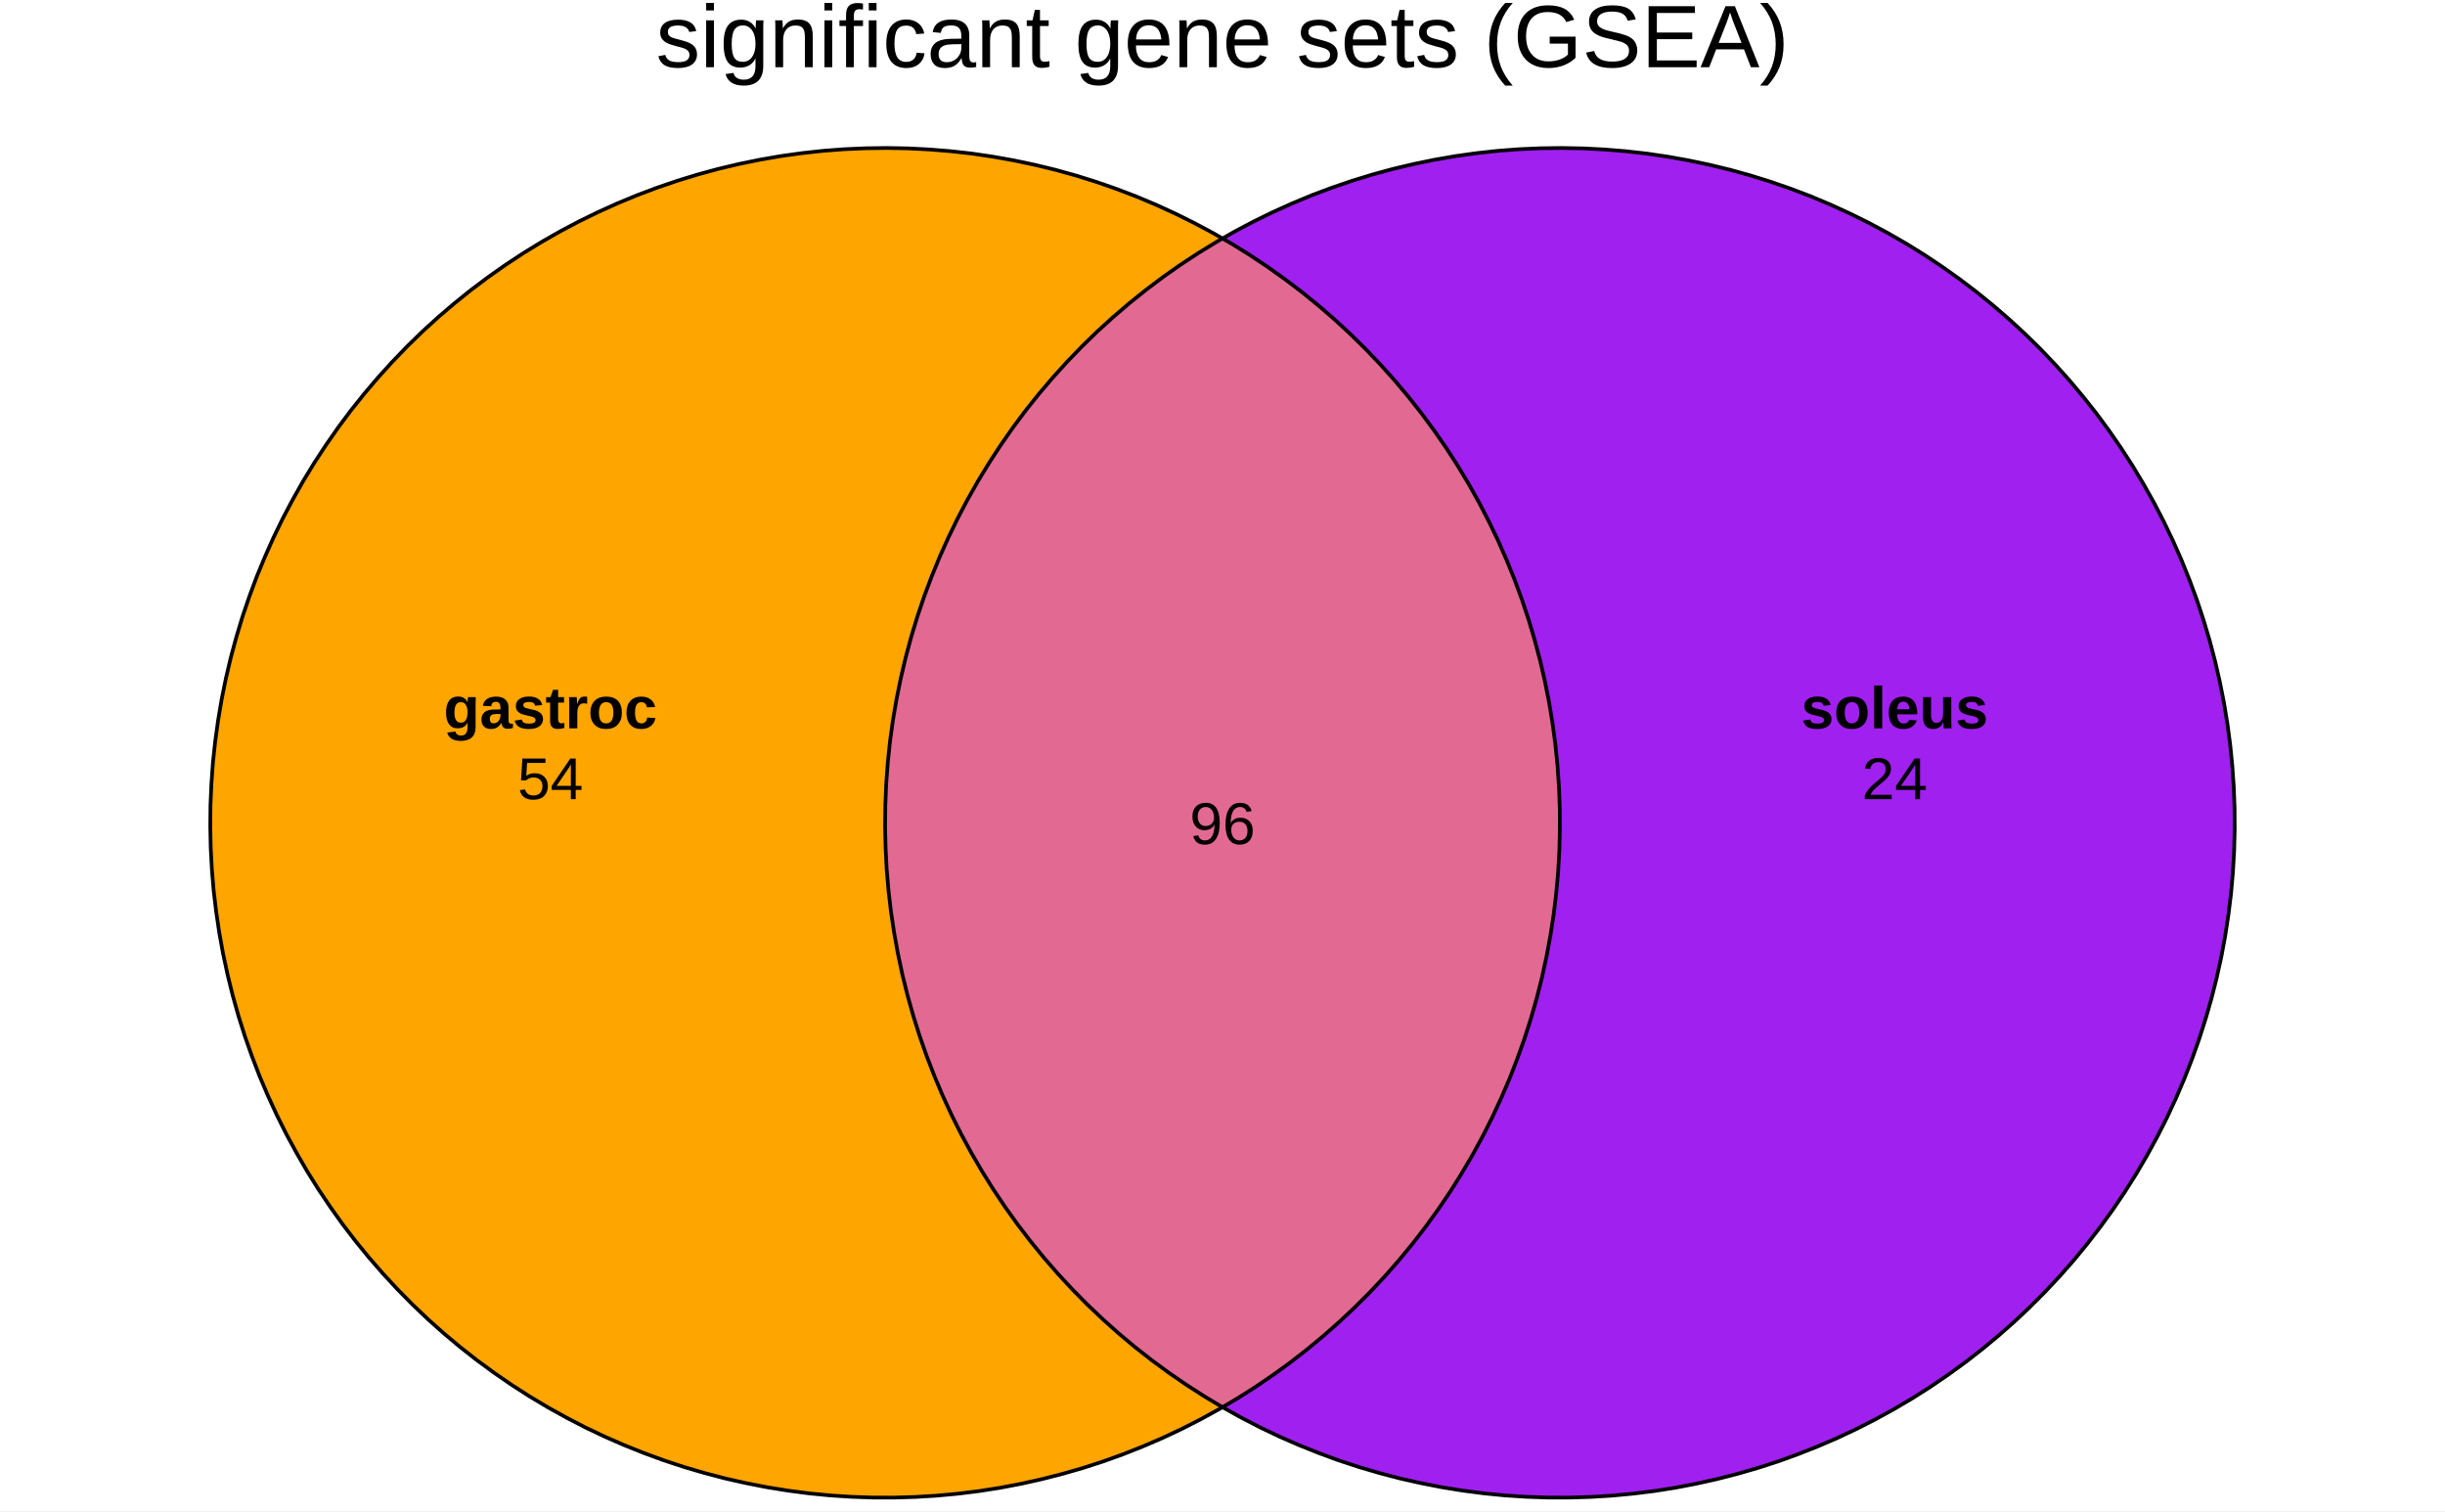
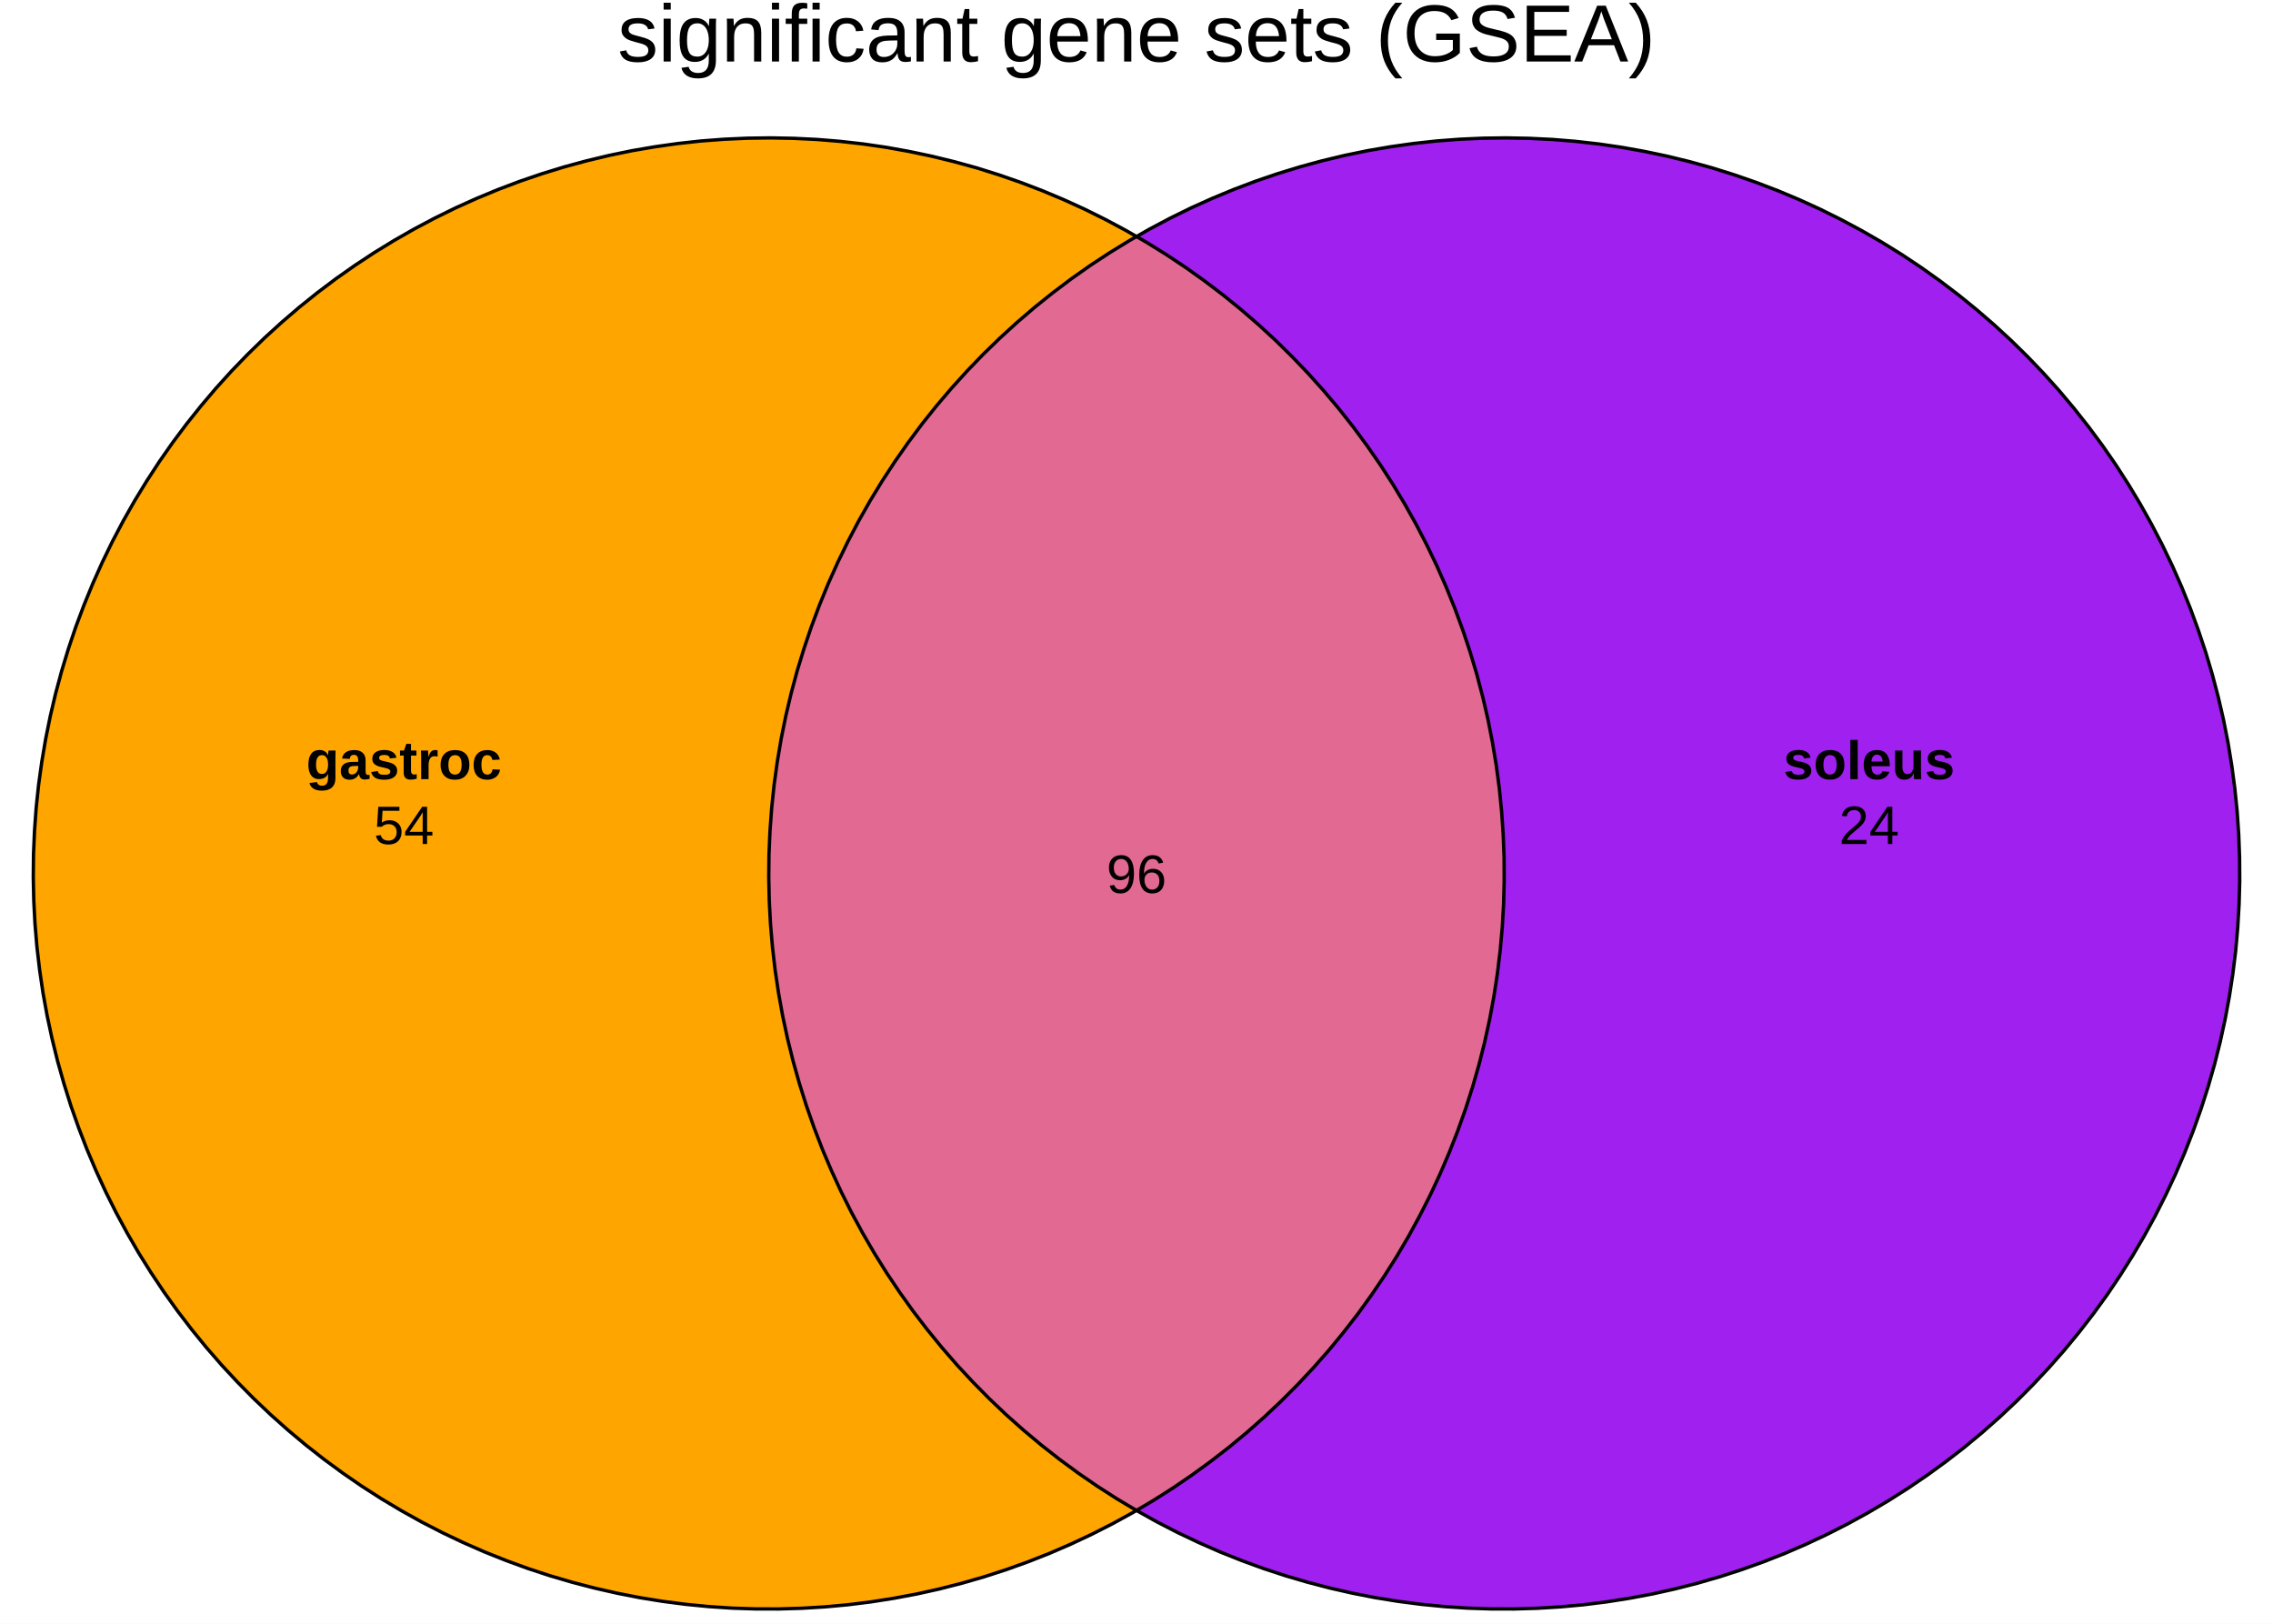
- <svg xmlns="http://www.w3.org/2000/svg" class="svglite" width="496.50pt" height="306.86pt" viewBox="0 0 496.50 306.86">
+ <svg xmlns="http://www.w3.org/2000/svg" class="svglite" width="504.00pt" height="360.00pt" viewBox="0 0 504.00 360.00">
  <defs>
    <style type="text/css">
    .svglite line, .svglite polyline, .svglite polygon, .svglite path, .svglite rect, .svglite circle {
      fill: none;
      stroke: #000000;
      stroke-linecap: round;
      stroke-linejoin: round;
      stroke-miterlimit: 10.00;
    }
    .svglite text {
      white-space: pre;
    }
  </style>
  </defs>
  <rect width="100%" height="100%" style="stroke: none; fill: #FFFFFF;" />
  <defs>
-     <clipPath id="cpMC4wMHw0OTYuNTB8MC4wMHwzMDYuODY=">
-       <rect x="0.00" y="0.00" width="496.50" height="306.86" />
+     <clipPath id="cpMC4wMHw1MDQuMDB8MC4wMHwzNjAuMDA=">
+       <rect x="0.00" y="0.00" width="504.00" height="360.00" />
    </clipPath>
  </defs>
-   <g clip-path="url(#cpMC4wMHw0OTYuNTB8MC4wMHwzMDYuODY=)">
-     <text x="248.25" y="13.65" text-anchor="middle" style="font-size: 18.00px; font-family: &quot;Arial&quot;;" textLength="230.09px" lengthAdjust="spacingAndGlyphs">significant gene sets (GSEA)</text>
-     <path d="M 185.88 303.98 L 190.20 303.72 L 194.51 303.32 L 198.80 302.79 L 203.08 302.12 L 207.33 301.31 L 211.55 300.37 L 215.74 299.30 L 219.90 298.10 L 224.02 296.77 L 228.09 295.30 L 232.11 293.71 L 236.08 292.00 L 240.00 290.16 L 243.85 288.19 L 247.64 286.11 L 248.24 285.75 L 244.56 283.55 L 240.92 281.21 L 237.35 278.76 L 233.87 276.20 L 230.46 273.53 L 227.14 270.75 L 223.92 267.87 L 220.78 264.89 L 217.74 261.81 L 214.80 258.63 L 211.96 255.37 L 209.23 252.02 L 206.60 248.58 L 204.08 245.06 L 201.68 241.47 L 199.39 237.80 L 197.21 234.05 L 195.16 230.25 L 193.22 226.38 L 191.41 222.45 L 189.73 218.46 L 188.17 214.43 L 186.74 210.34 L 185.44 206.22 L 184.27 202.05 L 183.23 197.85 L 182.33 193.62 L 181.56 189.36 L 180.92 185.08 L 180.42 180.79 L 180.05 176.47 L 179.83 172.15 L 179.73 167.83 L 179.78 163.50 L 179.96 159.18 L 180.28 154.86 L 180.73 150.56 L 181.32 146.28 L 182.05 142.01 L 182.91 137.77 L 183.90 133.56 L 185.02 129.38 L 186.28 125.24 L 187.66 121.14 L 189.18 117.09 L 190.82 113.09 L 192.59 109.14 L 194.48 105.25 L 196.49 101.42 L 198.63 97.65 L 200.88 93.96 L 203.24 90.34 L 205.72 86.79 L 208.31 83.32 L 211.01 79.94 L 213.81 76.65 L 216.72 73.44 L 219.73 70.33 L 222.83 67.31 L 226.03 64.40 L 229.31 61.59 L 232.69 58.88 L 236.14 56.28 L 239.68 53.79 L 243.30 51.41 L 246.99 49.15 L 248.25 48.43 L 246.35 47.33 L 242.53 45.29 L 238.66 43.37 L 234.72 41.57 L 230.73 39.89 L 226.69 38.35 L 222.61 36.93 L 218.48 35.64 L 214.31 34.48 L 210.10 33.46 L 205.87 32.57 L 201.61 31.81 L 197.33 31.18 L 193.03 30.70 L 188.72 30.35 L 184.40 30.13 L 180.07 30.05 L 175.74 30.11 L 171.42 30.30 L 167.11 30.63 L 162.81 31.10 L 158.52 31.70 L 154.26 32.44 L 150.02 33.31 L 145.81 34.31 L 141.64 35.45 L 137.50 36.72 L 133.41 38.12 L 129.36 39.64 L 125.36 41.30 L 121.42 43.08 L 117.53 44.98 L 113.71 47.00 L 109.95 49.15 L 106.26 51.41 L 102.65 53.79 L 99.11 56.28 L 95.65 58.88 L 92.28 61.59 L 88.99 64.40 L 85.79 67.31 L 82.69 70.33 L 79.69 73.44 L 76.78 76.65 L 73.98 79.94 L 71.28 83.32 L 68.69 86.79 L 66.21 90.34 L 63.84 93.96 L 61.59 97.65 L 59.46 101.42 L 57.44 105.25 L 55.55 109.14 L 53.79 113.09 L 52.14 117.09 L 50.63 121.14 L 49.24 125.24 L 47.99 129.38 L 46.86 133.56 L 45.87 137.77 L 45.01 142.01 L 44.29 146.28 L 43.70 150.56 L 43.24 154.86 L 42.93 159.18 L 42.74 163.50 L 42.70 167.83 L 42.79 172.15 L 43.02 176.47 L 43.38 180.79 L 43.89 185.08 L 44.52 189.36 L 45.29 193.62 L 46.20 197.85 L 47.23 202.05 L 48.40 206.22 L 49.70 210.34 L 51.14 214.43 L 52.69 218.46 L 54.38 222.45 L 56.19 226.38 L 58.12 230.25 L 60.18 234.05 L 62.35 237.80 L 64.64 241.47 L 67.05 245.06 L 69.56 248.58 L 72.19 252.02 L 74.93 255.37 L 77.77 258.63 L 80.71 261.81 L 83.75 264.89 L 86.88 267.87 L 90.11 270.75 L 93.43 273.53 L 96.83 276.20 L 100.32 278.76 L 103.88 281.21 L 107.52 283.55 L 111.23 285.77 L 115.02 287.87 L 118.86 289.86 L 122.77 291.72 L 126.73 293.45 L 130.75 295.06 L 134.81 296.55 L 138.92 297.90 L 143.07 299.12 L 147.26 300.22 L 151.48 301.17 L 155.72 302.00 L 159.99 302.69 L 164.28 303.25 L 168.59 303.67 L 172.91 303.95 L 177.23 304.10 L 181.56 304.11 Z" style="fill-rule: nonzero; fill: #FFA500; stroke-width: 0.75; stroke: none;" />
-     <path d="M 322.92 303.98 L 327.24 303.72 L 331.54 303.32 L 335.84 302.79 L 340.11 302.12 L 344.36 301.31 L 348.59 300.37 L 352.78 299.30 L 356.93 298.10 L 361.05 296.77 L 365.12 295.30 L 369.15 293.71 L 373.12 292.00 L 377.03 290.16 L 380.89 288.19 L 384.68 286.11 L 388.40 283.91 L 392.05 281.59 L 395.63 279.15 L 399.13 276.61 L 402.55 273.95 L 405.88 271.19 L 409.12 268.33 L 412.27 265.36 L 415.32 262.30 L 418.28 259.14 L 421.14 255.89 L 423.89 252.55 L 426.53 249.12 L 429.07 245.62 L 431.49 242.03 L 433.80 238.37 L 435.99 234.64 L 438.06 230.85 L 440.02 226.99 L 441.85 223.06 L 443.55 219.09 L 445.13 215.06 L 446.58 210.98 L 447.90 206.86 L 449.09 202.70 L 450.15 198.51 L 451.08 194.28 L 451.87 190.03 L 452.52 185.75 L 453.05 181.46 L 453.43 177.15 L 453.68 172.83 L 453.79 168.50 L 453.77 164.18 L 453.61 159.85 L 453.31 155.54 L 452.88 151.23 L 452.31 146.94 L 451.61 142.68 L 450.77 138.43 L 449.80 134.21 L 448.70 130.03 L 447.46 125.89 L 446.10 121.78 L 444.60 117.72 L 442.98 113.71 L 441.23 109.75 L 439.36 105.85 L 437.37 102.01 L 435.25 98.24 L 433.02 94.53 L 430.67 90.90 L 428.21 87.34 L 425.64 83.86 L 422.95 80.47 L 420.17 77.16 L 417.28 73.94 L 414.29 70.81 L 411.20 67.78 L 408.02 64.85 L 404.74 62.02 L 401.38 59.29 L 397.94 56.68 L 394.41 54.17 L 390.81 51.77 L 387.13 49.49 L 383.38 47.33 L 379.57 45.29 L 375.69 43.37 L 371.76 41.57 L 367.77 39.89 L 363.73 38.35 L 359.64 36.93 L 355.51 35.64 L 351.34 34.48 L 347.14 33.46 L 342.90 32.57 L 338.65 31.81 L 334.36 31.18 L 330.06 30.70 L 325.75 30.35 L 321.43 30.13 L 317.11 30.05 L 312.78 30.11 L 308.46 30.30 L 304.14 30.63 L 299.84 31.10 L 295.56 31.70 L 291.29 32.44 L 287.06 33.31 L 282.85 34.31 L 278.67 35.45 L 274.54 36.72 L 270.44 38.12 L 266.39 39.64 L 262.40 41.30 L 258.45 43.08 L 254.57 44.98 L 250.74 47.00 L 248.25 48.43 L 250.10 49.49 L 253.77 51.77 L 257.38 54.17 L 260.90 56.68 L 264.35 59.29 L 267.71 62.02 L 270.98 64.85 L 274.16 67.78 L 277.25 70.81 L 280.24 73.94 L 283.13 77.16 L 285.92 80.47 L 288.60 83.86 L 291.17 87.34 L 293.64 90.90 L 295.98 94.53 L 298.22 98.24 L 300.33 102.01 L 302.32 105.85 L 304.20 109.75 L 305.94 113.71 L 307.57 117.72 L 309.06 121.78 L 310.43 125.89 L 311.66 130.03 L 312.77 134.21 L 313.74 138.43 L 314.58 142.68 L 315.28 146.94 L 315.85 151.23 L 316.28 155.54 L 316.58 159.85 L 316.74 164.18 L 316.76 168.50 L 316.65 172.83 L 316.40 177.15 L 316.01 181.46 L 315.49 185.75 L 314.83 190.03 L 314.04 194.28 L 313.12 198.51 L 312.06 202.70 L 310.87 206.86 L 309.55 210.98 L 308.09 215.06 L 306.52 219.09 L 304.81 223.06 L 302.98 226.99 L 301.03 230.85 L 298.96 234.64 L 296.76 238.37 L 294.46 242.03 L 292.03 245.62 L 289.50 249.12 L 286.85 252.55 L 284.10 255.89 L 281.25 259.14 L 278.29 262.30 L 275.23 265.36 L 272.08 268.33 L 268.84 271.19 L 265.51 273.95 L 262.10 276.61 L 258.60 279.15 L 255.02 281.59 L 251.37 283.91 L 248.24 285.75 L 248.27 285.77 L 252.05 287.87 L 255.90 289.86 L 259.80 291.72 L 263.76 293.45 L 267.78 295.06 L 271.84 296.55 L 275.95 297.90 L 280.10 299.12 L 284.29 300.22 L 288.51 301.17 L 292.76 302.00 L 297.03 302.69 L 301.32 303.25 L 305.62 303.67 L 309.94 303.95 L 314.27 304.10 L 318.59 304.11 Z" style="fill-rule: nonzero; fill: #A020F0; stroke-width: 0.75; stroke: none;" />
-     <path d="M 251.37 283.91 L 255.02 281.59 L 258.60 279.15 L 262.10 276.61 L 265.51 273.95 L 268.84 271.19 L 272.08 268.33 L 275.23 265.36 L 278.29 262.30 L 281.25 259.14 L 284.10 255.89 L 286.85 252.55 L 289.50 249.12 L 292.03 245.62 L 294.46 242.03 L 296.76 238.37 L 298.96 234.64 L 301.03 230.85 L 302.98 226.99 L 304.81 223.06 L 306.52 219.09 L 308.09 215.06 L 309.55 210.98 L 310.87 206.86 L 312.06 202.70 L 313.12 198.51 L 314.04 194.28 L 314.83 190.03 L 315.49 185.75 L 316.01 181.46 L 316.40 177.15 L 316.65 172.83 L 316.76 168.50 L 316.74 164.18 L 316.58 159.85 L 316.28 155.54 L 315.85 151.23 L 315.28 146.94 L 314.58 142.68 L 313.74 138.43 L 312.77 134.21 L 311.66 130.03 L 310.43 125.89 L 309.06 121.78 L 307.57 117.72 L 305.94 113.71 L 304.20 109.75 L 302.32 105.85 L 300.33 102.01 L 298.22 98.24 L 295.98 94.53 L 293.64 90.90 L 291.17 87.34 L 288.60 83.86 L 285.92 80.47 L 283.13 77.16 L 280.24 73.94 L 277.25 70.81 L 274.16 67.78 L 270.98 64.85 L 267.71 62.02 L 264.35 59.29 L 260.90 56.68 L 257.38 54.17 L 253.77 51.77 L 250.10 49.49 L 248.25 48.43 L 246.99 49.15 L 243.30 51.41 L 239.68 53.79 L 236.14 56.28 L 232.69 58.88 L 229.31 61.59 L 226.03 64.40 L 222.83 67.31 L 219.73 70.33 L 216.72 73.44 L 213.81 76.65 L 211.01 79.94 L 208.31 83.32 L 205.72 86.79 L 203.24 90.34 L 200.88 93.96 L 198.63 97.65 L 196.49 101.42 L 194.48 105.25 L 192.59 109.14 L 190.82 113.09 L 189.18 117.09 L 187.66 121.14 L 186.28 125.24 L 185.02 129.38 L 183.90 133.56 L 182.91 137.77 L 182.05 142.01 L 181.32 146.28 L 180.73 150.56 L 180.28 154.86 L 179.96 159.18 L 179.78 163.50 L 179.73 167.83 L 179.83 172.15 L 180.05 176.47 L 180.42 180.79 L 180.92 185.08 L 181.56 189.36 L 182.33 193.62 L 183.23 197.85 L 184.27 202.05 L 185.44 206.22 L 186.74 210.34 L 188.17 214.43 L 189.73 218.46 L 191.41 222.45 L 193.22 226.38 L 195.16 230.25 L 197.21 234.05 L 199.39 237.80 L 201.68 241.47 L 204.08 245.06 L 206.60 248.58 L 209.23 252.02 L 211.96 255.37 L 214.80 258.63 L 217.74 261.81 L 220.78 264.89 L 223.92 267.87 L 227.14 270.75 L 230.46 273.53 L 233.87 276.20 L 237.35 278.76 L 240.92 281.21 L 244.56 283.55 L 248.24 285.75 Z" style="fill-rule: nonzero; fill: #E26992; stroke-width: 0.75; stroke: none;" />
-     <polyline points="253.77,51.77 250.10,49.49 246.35,47.33 242.53,45.29 238.66,43.37 234.72,41.57 230.73,39.89 226.69,38.35 222.61,36.93 218.48,35.64 214.31,34.48 210.10,33.46 205.87,32.57 201.61,31.81 197.33,31.18 193.03,30.70 188.72,30.35 184.40,30.13 180.07,30.05 175.74,30.11 171.42,30.30 167.11,30.63 162.81,31.10 158.52,31.70 154.26,32.44 150.02,33.31 145.81,34.31 141.64,35.45 137.50,36.72 133.41,38.12 129.36,39.64 125.36,41.30 121.42,43.08 117.53,44.98 113.71,47.00 109.95,49.15 106.26,51.41 102.65,53.79 99.11,56.28 95.65,58.88 92.28,61.59 88.99,64.40 85.79,67.31 82.69,70.33 79.69,73.44 76.78,76.65 73.98,79.94 71.28,83.32 68.69,86.79 66.21,90.34 63.84,93.96 61.59,97.65 59.46,101.42 57.44,105.25 55.55,109.14 53.79,113.09 52.14,117.09 50.63,121.14 49.24,125.24 47.99,129.38 46.86,133.56 45.87,137.77 45.01,142.01 44.29,146.28 43.70,150.56 43.24,154.86 42.93,159.18 42.74,163.50 42.70,167.83 42.79,172.15 43.02,176.47 43.38,180.79 43.89,185.08 44.52,189.36 45.29,193.62 46.20,197.85 47.23,202.05 48.40,206.22 49.70,210.34 51.14,214.43 52.69,218.46 54.38,222.45 56.19,226.38 58.12,230.25 60.18,234.05 62.35,237.80 64.64,241.47 67.05,245.06 69.56,248.58 72.19,252.02 74.93,255.37 77.77,258.63 80.71,261.81 83.75,264.89 86.88,267.87 90.11,270.75 93.43,273.53 96.83,276.20 100.32,278.76 103.88,281.21 107.52,283.55 111.23,285.77 115.02,287.87 118.86,289.86 122.77,291.72 126.73,293.45 130.75,295.06 134.81,296.55 138.92,297.90 143.07,299.12 147.26,300.22 151.48,301.17 155.72,302.00 159.99,302.69 164.28,303.25 168.59,303.67 172.91,303.95 177.23,304.10 181.56,304.11 185.88,303.98 190.20,303.72 194.51,303.32 198.80,302.79 203.08,302.12 207.33,301.31 211.55,300.37 215.74,299.30 219.90,298.10 224.02,296.77 228.09,295.30 232.11,293.71 236.08,292.00 240.00,290.16 243.85,288.19 247.64,286.11 251.37,283.91 255.02,281.59 258.60,279.15 262.10,276.61 265.51,273.95 268.84,271.19 272.08,268.33 275.23,265.36 278.29,262.30 281.25,259.14 284.10,255.89 286.85,252.55 289.50,249.12 292.03,245.62 294.46,242.03 296.76,238.37 298.96,234.64 301.03,230.85 302.98,226.99 304.81,223.06 306.52,219.09 308.09,215.06 309.55,210.98 310.87,206.86 312.06,202.70 313.12,198.51 314.04,194.28 314.83,190.03 315.49,185.75 316.01,181.46 316.40,177.15 316.65,172.83 316.76,168.50 316.74,164.18 316.58,159.85 316.28,155.54 315.85,151.23 315.28,146.94 314.58,142.68 313.74,138.43 312.77,134.21 311.66,130.03 310.43,125.89 309.06,121.78 307.57,117.72 305.94,113.71 304.20,109.75 302.32,105.85 300.33,102.01 298.22,98.24 295.98,94.53 293.64,90.90 291.17,87.34 288.60,83.86 285.92,80.47 283.13,77.16 280.24,73.94 277.25,70.81 274.16,67.78 270.98,64.85 267.71,62.02 264.35,59.29 260.90,56.68 257.38,54.17 253.77,51.77 " style="stroke-width: 0.75;" />
-     <polyline points="390.81,51.77 387.13,49.49 383.38,47.33 379.57,45.29 375.69,43.37 371.76,41.57 367.77,39.89 363.73,38.35 359.64,36.93 355.51,35.64 351.34,34.48 347.14,33.46 342.90,32.57 338.65,31.81 334.36,31.18 330.06,30.70 325.75,30.35 321.43,30.13 317.11,30.05 312.78,30.11 308.46,30.30 304.14,30.63 299.84,31.10 295.56,31.70 291.29,32.44 287.06,33.31 282.85,34.31 278.67,35.45 274.54,36.72 270.44,38.12 266.39,39.64 262.40,41.30 258.45,43.08 254.57,44.98 250.74,47.00 246.99,49.15 243.30,51.41 239.68,53.79 236.14,56.28 232.69,58.88 229.31,61.59 226.03,64.40 222.83,67.31 219.73,70.33 216.72,73.44 213.81,76.65 211.01,79.94 208.31,83.32 205.72,86.79 203.24,90.34 200.88,93.96 198.63,97.65 196.49,101.42 194.48,105.25 192.59,109.14 190.82,113.09 189.18,117.09 187.66,121.14 186.28,125.24 185.02,129.38 183.90,133.56 182.91,137.77 182.05,142.01 181.32,146.28 180.73,150.56 180.28,154.86 179.96,159.18 179.78,163.50 179.73,167.83 179.83,172.15 180.05,176.47 180.42,180.79 180.92,185.08 181.56,189.36 182.33,193.62 183.23,197.85 184.27,202.05 185.44,206.22 186.74,210.34 188.17,214.43 189.73,218.46 191.41,222.45 193.22,226.38 195.16,230.25 197.21,234.05 199.39,237.80 201.68,241.47 204.08,245.06 206.60,248.58 209.23,252.02 211.96,255.37 214.80,258.63 217.74,261.81 220.78,264.89 223.92,267.87 227.14,270.75 230.46,273.53 233.87,276.20 237.35,278.76 240.92,281.21 244.56,283.55 248.27,285.77 252.05,287.87 255.90,289.86 259.80,291.72 263.76,293.45 267.78,295.06 271.84,296.55 275.95,297.90 280.10,299.12 284.29,300.22 288.51,301.17 292.76,302.00 297.03,302.69 301.32,303.25 305.62,303.67 309.94,303.95 314.27,304.10 318.59,304.11 322.92,303.98 327.24,303.72 331.54,303.32 335.84,302.79 340.11,302.12 344.36,301.31 348.59,300.37 352.78,299.30 356.93,298.10 361.05,296.77 365.12,295.30 369.15,293.71 373.12,292.00 377.03,290.16 380.89,288.19 384.68,286.11 388.40,283.91 392.05,281.59 395.63,279.15 399.13,276.61 402.55,273.95 405.88,271.19 409.12,268.33 412.27,265.36 415.32,262.30 418.28,259.14 421.14,255.89 423.89,252.55 426.53,249.12 429.07,245.62 431.49,242.03 433.80,238.37 435.99,234.64 438.06,230.85 440.02,226.99 441.85,223.06 443.55,219.09 445.13,215.06 446.58,210.98 447.90,206.86 449.09,202.70 450.15,198.51 451.08,194.28 451.87,190.03 452.52,185.75 453.05,181.46 453.43,177.15 453.68,172.83 453.79,168.50 453.77,164.18 453.61,159.85 453.31,155.54 452.88,151.23 452.31,146.94 451.61,142.68 450.77,138.43 449.80,134.21 448.70,130.03 447.46,125.89 446.10,121.78 444.60,117.72 442.98,113.71 441.23,109.75 439.36,105.85 437.37,102.01 435.25,98.24 433.02,94.53 430.67,90.90 428.21,87.34 425.64,83.86 422.95,80.47 420.17,77.16 417.28,73.94 414.29,70.81 411.20,67.78 408.02,64.85 404.74,62.02 401.38,59.29 397.94,56.68 394.41,54.17 390.81,51.77 " style="stroke-width: 0.75;" />
-     <text x="111.75" y="147.91" text-anchor="middle" style="font-size: 12.00px; font-weight: bold; font-family: &quot;Arial&quot;;" textLength="43.35px" lengthAdjust="spacingAndGlyphs">gastroc</text>
-     <text x="111.75" y="162.28" text-anchor="middle" style="font-size: 12.00px; font-family: &quot;Arial&quot;;" textLength="13.35px" lengthAdjust="spacingAndGlyphs">54</text>
-     <text x="384.74" y="147.91" text-anchor="middle" style="font-size: 12.00px; font-weight: bold; font-family: &quot;Arial&quot;;" textLength="38.02px" lengthAdjust="spacingAndGlyphs">soleus</text>
-     <text x="384.74" y="162.28" text-anchor="middle" style="font-size: 12.00px; font-family: &quot;Arial&quot;;" textLength="13.35px" lengthAdjust="spacingAndGlyphs">24</text>
-     <text x="248.25" y="171.40" text-anchor="middle" style="font-size: 12.00px; font-family: &quot;Arial&quot;;" textLength="13.35px" lengthAdjust="spacingAndGlyphs">96</text>
+   <g clip-path="url(#cpMC4wMHw1MDQuMDB8MC4wMHwzNjAuMDA=)">
+     <text x="252.00" y="13.65" text-anchor="middle" style="font-size: 18.00px; font-family: &quot;Arial&quot;;" textLength="230.09px" lengthAdjust="spacingAndGlyphs">significant gene sets (GSEA)</text>
+     <path d="M 177.78 356.57 L 182.92 356.26 L 188.04 355.79 L 193.15 355.15 L 198.24 354.35 L 203.30 353.40 L 208.33 352.28 L 213.31 351.01 L 218.26 349.58 L 223.16 347.99 L 228.00 346.25 L 232.79 344.36 L 237.52 342.31 L 242.18 340.12 L 246.77 337.78 L 251.28 335.30 L 251.99 334.88 L 247.60 332.26 L 243.27 329.48 L 239.03 326.56 L 234.88 323.51 L 230.83 320.33 L 226.88 317.02 L 223.04 313.60 L 219.31 310.05 L 215.69 306.38 L 212.19 302.61 L 208.81 298.72 L 205.56 294.73 L 202.43 290.64 L 199.44 286.45 L 196.57 282.17 L 193.85 277.81 L 191.26 273.35 L 188.81 268.82 L 186.51 264.22 L 184.36 259.54 L 182.35 254.80 L 180.50 249.99 L 178.80 245.14 L 177.25 240.22 L 175.86 235.27 L 174.62 230.27 L 173.54 225.23 L 172.63 220.17 L 171.87 215.07 L 171.28 209.96 L 170.84 204.83 L 170.57 199.69 L 170.46 194.54 L 170.51 189.39 L 170.73 184.25 L 171.11 179.11 L 171.65 173.99 L 172.35 168.89 L 173.21 163.81 L 174.23 158.77 L 175.41 153.76 L 176.75 148.78 L 178.25 143.86 L 179.90 138.98 L 181.70 134.16 L 183.65 129.39 L 185.76 124.69 L 188.01 120.06 L 190.40 115.50 L 192.94 111.02 L 195.62 106.63 L 198.44 102.32 L 201.39 98.10 L 204.47 93.97 L 207.68 89.95 L 211.02 86.03 L 214.48 82.21 L 218.05 78.51 L 221.75 74.92 L 225.55 71.45 L 229.46 68.10 L 233.48 64.88 L 237.59 61.78 L 241.80 58.82 L 246.11 55.99 L 250.50 53.30 L 252.00 52.44 L 249.74 51.14 L 245.20 48.71 L 240.59 46.42 L 235.90 44.28 L 231.15 42.29 L 226.35 40.45 L 221.48 38.76 L 216.57 37.22 L 211.60 35.85 L 206.60 34.63 L 201.56 33.57 L 196.49 32.66 L 191.40 31.92 L 186.28 31.34 L 181.15 30.92 L 176.01 30.67 L 170.86 30.57 L 165.71 30.64 L 160.57 30.87 L 155.43 31.26 L 150.32 31.82 L 145.22 32.54 L 140.14 33.41 L 135.10 34.45 L 130.09 35.65 L 125.12 37.00 L 120.20 38.51 L 115.33 40.17 L 110.51 41.99 L 105.75 43.96 L 101.06 46.07 L 96.43 48.34 L 91.88 50.75 L 87.41 53.30 L 83.02 55.99 L 78.72 58.82 L 74.51 61.78 L 70.39 64.88 L 66.38 68.10 L 62.47 71.45 L 58.66 74.92 L 54.97 78.51 L 51.39 82.21 L 47.93 86.03 L 44.60 89.95 L 41.39 93.97 L 38.30 98.10 L 35.35 102.32 L 32.54 106.63 L 29.86 111.02 L 27.32 115.50 L 24.92 120.06 L 22.67 124.69 L 20.57 129.39 L 18.62 134.16 L 16.81 138.98 L 15.16 143.86 L 13.67 148.78 L 12.33 153.76 L 11.15 158.77 L 10.13 163.81 L 9.27 168.89 L 8.56 173.99 L 8.02 179.11 L 7.65 184.25 L 7.43 189.39 L 7.38 194.54 L 7.49 199.69 L 7.76 204.83 L 8.19 209.96 L 8.79 215.07 L 9.54 220.17 L 10.46 225.23 L 11.54 230.27 L 12.77 235.27 L 14.17 240.22 L 15.71 245.14 L 17.42 249.99 L 19.27 254.80 L 21.28 259.54 L 23.43 264.22 L 25.73 268.82 L 28.18 273.35 L 30.76 277.81 L 33.49 282.17 L 36.35 286.45 L 39.35 290.64 L 42.48 294.73 L 45.73 298.72 L 49.11 302.61 L 52.61 306.38 L 56.23 310.05 L 59.96 313.60 L 63.80 317.02 L 67.75 320.33 L 71.80 323.51 L 75.95 326.56 L 80.19 329.48 L 84.52 332.26 L 88.94 334.90 L 93.44 337.41 L 98.02 339.77 L 102.66 341.98 L 107.38 344.05 L 112.16 345.96 L 117.00 347.73 L 121.89 349.34 L 126.83 350.79 L 131.81 352.09 L 136.83 353.23 L 141.88 354.22 L 146.97 355.04 L 152.07 355.70 L 157.20 356.20 L 162.34 356.54 L 167.48 356.71 L 172.63 356.72 Z" style="fill-rule: nonzero; fill: #FFA500; stroke-width: 0.75; stroke: none;" />
+     <path d="M 340.86 356.57 L 346.00 356.26 L 351.13 355.79 L 356.24 355.15 L 361.32 354.35 L 366.38 353.40 L 371.41 352.28 L 376.40 351.01 L 381.34 349.58 L 386.24 347.99 L 391.09 346.25 L 395.88 344.36 L 400.60 342.31 L 405.26 340.12 L 409.85 337.78 L 414.36 335.30 L 418.79 332.68 L 423.14 329.92 L 427.40 327.02 L 431.56 323.99 L 435.63 320.84 L 439.59 317.55 L 443.45 314.14 L 447.20 310.61 L 450.83 306.96 L 454.35 303.20 L 457.75 299.34 L 461.02 295.36 L 464.17 291.29 L 467.19 287.12 L 470.07 282.85 L 472.82 278.50 L 475.43 274.06 L 477.90 269.54 L 480.22 264.94 L 482.40 260.28 L 484.43 255.54 L 486.30 250.75 L 488.03 245.90 L 489.60 241.00 L 491.02 236.05 L 492.28 231.05 L 493.38 226.02 L 494.32 220.96 L 495.10 215.87 L 495.73 210.76 L 496.18 205.63 L 496.48 200.49 L 496.62 195.34 L 496.59 190.20 L 496.40 185.05 L 496.05 179.91 L 495.53 174.79 L 494.85 169.69 L 494.02 164.61 L 493.02 159.55 L 491.86 154.54 L 490.55 149.56 L 489.08 144.62 L 487.45 139.74 L 485.68 134.91 L 483.75 130.13 L 481.67 125.42 L 479.44 120.78 L 477.06 116.21 L 474.55 111.72 L 471.89 107.31 L 469.10 102.98 L 466.17 98.75 L 463.10 94.61 L 459.91 90.57 L 456.60 86.63 L 453.16 82.80 L 449.60 79.08 L 445.92 75.47 L 442.13 71.98 L 438.24 68.62 L 434.24 65.37 L 430.14 62.26 L 425.94 59.27 L 421.66 56.42 L 417.28 53.71 L 412.82 51.14 L 408.28 48.71 L 403.67 46.42 L 398.99 44.28 L 394.24 42.29 L 389.43 40.45 L 384.56 38.76 L 379.65 37.22 L 374.69 35.85 L 369.69 34.63 L 364.65 33.57 L 359.58 32.66 L 354.48 31.92 L 349.37 31.34 L 344.23 30.92 L 339.09 30.67 L 333.94 30.57 L 328.80 30.64 L 323.65 30.87 L 318.52 31.26 L 313.40 31.82 L 308.30 32.54 L 303.23 33.41 L 298.18 34.45 L 293.17 35.65 L 288.21 37.00 L 283.28 38.51 L 278.41 40.17 L 273.59 41.99 L 268.84 43.96 L 264.14 46.07 L 259.52 48.34 L 254.97 50.75 L 252.00 52.44 L 254.20 53.71 L 258.57 56.42 L 262.86 59.27 L 267.06 62.26 L 271.16 65.37 L 275.16 68.62 L 279.05 71.98 L 282.84 75.47 L 286.51 79.08 L 290.07 82.80 L 293.51 86.63 L 296.83 90.57 L 300.02 94.61 L 303.08 98.75 L 306.01 102.98 L 308.81 107.31 L 311.46 111.72 L 313.98 116.21 L 316.35 120.78 L 318.58 125.42 L 320.66 130.13 L 322.59 134.91 L 324.37 139.74 L 326.00 144.62 L 327.47 149.56 L 328.78 154.54 L 329.94 159.55 L 330.93 164.61 L 331.77 169.69 L 332.45 174.79 L 332.96 179.91 L 333.31 185.05 L 333.51 190.20 L 333.53 195.34 L 333.40 200.49 L 333.10 205.63 L 332.64 210.76 L 332.02 215.87 L 331.24 220.96 L 330.30 226.02 L 329.20 231.05 L 327.94 236.05 L 326.52 241.00 L 324.95 245.90 L 323.22 250.75 L 321.34 255.54 L 319.31 260.28 L 317.14 264.94 L 314.81 269.54 L 312.35 274.06 L 309.74 278.50 L 306.99 282.85 L 304.10 287.12 L 301.09 291.29 L 297.94 295.36 L 294.67 299.34 L 291.27 303.20 L 287.75 306.96 L 284.11 310.61 L 280.37 314.14 L 276.51 317.55 L 272.54 320.84 L 268.48 323.99 L 264.31 327.02 L 260.06 329.92 L 255.71 332.68 L 251.99 334.88 L 252.02 334.90 L 256.52 337.41 L 261.10 339.77 L 265.75 341.98 L 270.46 344.05 L 275.24 345.96 L 280.08 347.73 L 284.97 349.34 L 289.91 350.79 L 294.89 352.09 L 299.91 353.23 L 304.97 354.22 L 310.05 355.04 L 315.16 355.70 L 320.28 356.20 L 325.42 356.54 L 330.56 356.71 L 335.71 356.72 Z" style="fill-rule: nonzero; fill: #A020F0; stroke-width: 0.75; stroke: none;" />
+     <path d="M 255.71 332.68 L 260.06 329.92 L 264.31 327.02 L 268.48 323.99 L 272.54 320.84 L 276.51 317.55 L 280.37 314.14 L 284.11 310.61 L 287.75 306.96 L 291.27 303.20 L 294.67 299.34 L 297.94 295.36 L 301.09 291.29 L 304.10 287.12 L 306.99 282.85 L 309.74 278.50 L 312.35 274.06 L 314.81 269.54 L 317.14 264.94 L 319.31 260.28 L 321.34 255.54 L 323.22 250.75 L 324.95 245.90 L 326.52 241.00 L 327.94 236.05 L 329.20 231.05 L 330.30 226.02 L 331.24 220.96 L 332.02 215.87 L 332.64 210.76 L 333.10 205.63 L 333.40 200.49 L 333.53 195.34 L 333.51 190.20 L 333.31 185.05 L 332.96 179.91 L 332.45 174.79 L 331.77 169.69 L 330.93 164.61 L 329.94 159.55 L 328.78 154.54 L 327.47 149.56 L 326.00 144.62 L 324.37 139.74 L 322.59 134.91 L 320.66 130.13 L 318.58 125.42 L 316.35 120.78 L 313.98 116.21 L 311.46 111.72 L 308.81 107.31 L 306.01 102.98 L 303.08 98.75 L 300.02 94.61 L 296.83 90.57 L 293.51 86.63 L 290.07 82.80 L 286.51 79.08 L 282.84 75.47 L 279.05 71.98 L 275.16 68.62 L 271.16 65.37 L 267.06 62.26 L 262.86 59.27 L 258.57 56.42 L 254.20 53.71 L 252.00 52.44 L 250.50 53.30 L 246.11 55.99 L 241.80 58.82 L 237.59 61.78 L 233.48 64.88 L 229.46 68.10 L 225.55 71.45 L 221.75 74.92 L 218.05 78.51 L 214.48 82.21 L 211.02 86.03 L 207.68 89.95 L 204.47 93.97 L 201.39 98.10 L 198.44 102.32 L 195.62 106.63 L 192.94 111.02 L 190.40 115.50 L 188.01 120.06 L 185.76 124.69 L 183.65 129.39 L 181.70 134.16 L 179.90 138.98 L 178.25 143.86 L 176.75 148.78 L 175.41 153.76 L 174.23 158.77 L 173.21 163.81 L 172.35 168.89 L 171.65 173.99 L 171.11 179.11 L 170.73 184.25 L 170.51 189.39 L 170.46 194.54 L 170.57 199.69 L 170.84 204.83 L 171.28 209.96 L 171.87 215.07 L 172.63 220.17 L 173.54 225.23 L 174.62 230.27 L 175.86 235.27 L 177.25 240.22 L 178.80 245.14 L 180.50 249.99 L 182.35 254.80 L 184.36 259.54 L 186.51 264.22 L 188.81 268.82 L 191.26 273.35 L 193.85 277.81 L 196.57 282.17 L 199.44 286.45 L 202.43 290.64 L 205.56 294.73 L 208.81 298.72 L 212.19 302.61 L 215.69 306.38 L 219.31 310.05 L 223.04 313.60 L 226.88 317.02 L 230.83 320.33 L 234.88 323.51 L 239.03 326.56 L 243.27 329.48 L 247.60 332.26 L 251.99 334.88 Z" style="fill-rule: nonzero; fill: #E26992; stroke-width: 0.75; stroke: none;" />
+     <polyline points="258.57,56.42 254.20,53.71 249.74,51.14 245.20,48.71 240.59,46.42 235.90,44.28 231.15,42.29 226.35,40.45 221.48,38.76 216.57,37.22 211.60,35.85 206.60,34.63 201.56,33.57 196.49,32.66 191.40,31.92 186.28,31.34 181.15,30.92 176.01,30.67 170.86,30.57 165.71,30.64 160.57,30.87 155.43,31.26 150.32,31.82 145.22,32.54 140.14,33.41 135.10,34.45 130.09,35.65 125.12,37.00 120.20,38.51 115.33,40.17 110.51,41.99 105.75,43.96 101.06,46.07 96.43,48.34 91.88,50.75 87.41,53.30 83.02,55.99 78.72,58.82 74.51,61.78 70.39,64.88 66.38,68.10 62.47,71.45 58.66,74.92 54.97,78.51 51.39,82.21 47.93,86.03 44.60,89.95 41.39,93.97 38.30,98.10 35.35,102.32 32.54,106.63 29.86,111.02 27.32,115.50 24.92,120.06 22.67,124.69 20.57,129.39 18.62,134.16 16.81,138.98 15.16,143.86 13.67,148.78 12.33,153.76 11.15,158.77 10.13,163.81 9.27,168.89 8.56,173.99 8.02,179.11 7.65,184.25 7.43,189.39 7.38,194.54 7.49,199.69 7.76,204.83 8.19,209.96 8.79,215.07 9.54,220.17 10.46,225.23 11.54,230.27 12.77,235.27 14.17,240.22 15.71,245.14 17.42,249.99 19.27,254.80 21.28,259.54 23.43,264.22 25.73,268.82 28.18,273.35 30.76,277.81 33.49,282.17 36.35,286.45 39.35,290.64 42.48,294.73 45.73,298.72 49.11,302.61 52.61,306.38 56.23,310.05 59.96,313.60 63.80,317.02 67.75,320.33 71.80,323.51 75.95,326.56 80.19,329.48 84.52,332.26 88.94,334.90 93.44,337.41 98.02,339.77 102.66,341.98 107.38,344.05 112.16,345.96 117.00,347.73 121.89,349.34 126.83,350.79 131.81,352.09 136.83,353.23 141.88,354.22 146.97,355.04 152.07,355.70 157.20,356.20 162.34,356.54 167.48,356.71 172.63,356.72 177.78,356.57 182.92,356.26 188.04,355.79 193.15,355.15 198.24,354.35 203.30,353.40 208.33,352.28 213.31,351.01 218.26,349.58 223.16,347.99 228.00,346.25 232.79,344.36 237.52,342.31 242.18,340.12 246.77,337.78 251.28,335.30 255.71,332.68 260.06,329.92 264.31,327.02 268.48,323.99 272.54,320.84 276.51,317.55 280.37,314.14 284.11,310.61 287.75,306.96 291.27,303.20 294.67,299.34 297.94,295.36 301.09,291.29 304.10,287.12 306.99,282.85 309.74,278.50 312.35,274.06 314.81,269.54 317.14,264.94 319.31,260.28 321.34,255.54 323.22,250.75 324.95,245.90 326.52,241.00 327.94,236.05 329.20,231.05 330.30,226.02 331.24,220.96 332.02,215.87 332.64,210.76 333.10,205.63 333.40,200.49 333.53,195.34 333.51,190.20 333.31,185.05 332.96,179.91 332.45,174.79 331.77,169.69 330.93,164.61 329.94,159.55 328.78,154.54 327.47,149.56 326.00,144.62 324.37,139.74 322.59,134.91 320.66,130.13 318.58,125.42 316.35,120.78 313.98,116.21 311.46,111.72 308.81,107.31 306.01,102.98 303.08,98.75 300.02,94.61 296.83,90.57 293.51,86.63 290.07,82.80 286.51,79.08 282.84,75.47 279.05,71.98 275.16,68.62 271.16,65.37 267.06,62.26 262.86,59.27 258.57,56.42 " style="stroke-width: 0.75;" />
+     <polyline points="421.66,56.42 417.28,53.71 412.82,51.14 408.28,48.71 403.67,46.42 398.99,44.28 394.24,42.29 389.43,40.45 384.56,38.76 379.65,37.22 374.69,35.85 369.69,34.63 364.65,33.57 359.58,32.66 354.48,31.92 349.37,31.34 344.23,30.92 339.09,30.67 333.94,30.57 328.80,30.64 323.65,30.87 318.52,31.26 313.40,31.82 308.30,32.54 303.23,33.41 298.18,34.45 293.17,35.65 288.21,37.00 283.28,38.51 278.41,40.17 273.59,41.99 268.84,43.96 264.14,46.07 259.52,48.34 254.97,50.75 250.50,53.30 246.11,55.99 241.80,58.82 237.59,61.78 233.48,64.88 229.46,68.10 225.55,71.45 221.75,74.92 218.05,78.51 214.48,82.21 211.02,86.03 207.68,89.95 204.47,93.97 201.39,98.10 198.44,102.32 195.62,106.63 192.94,111.02 190.40,115.50 188.01,120.06 185.76,124.69 183.65,129.39 181.70,134.16 179.90,138.98 178.25,143.86 176.75,148.78 175.41,153.76 174.23,158.77 173.21,163.81 172.35,168.89 171.65,173.99 171.11,179.11 170.73,184.25 170.51,189.39 170.46,194.54 170.57,199.69 170.84,204.83 171.28,209.96 171.87,215.07 172.63,220.17 173.54,225.23 174.62,230.27 175.86,235.27 177.25,240.22 178.80,245.14 180.50,249.99 182.35,254.80 184.36,259.54 186.51,264.22 188.81,268.82 191.26,273.35 193.85,277.81 196.57,282.17 199.44,286.45 202.43,290.64 205.56,294.73 208.81,298.72 212.19,302.61 215.69,306.38 219.31,310.05 223.04,313.60 226.88,317.02 230.83,320.33 234.88,323.51 239.03,326.56 243.27,329.48 247.60,332.26 252.02,334.90 256.52,337.41 261.10,339.77 265.75,341.98 270.46,344.05 275.24,345.96 280.08,347.73 284.97,349.34 289.91,350.79 294.89,352.09 299.91,353.23 304.97,354.22 310.05,355.04 315.16,355.70 320.28,356.20 325.42,356.54 330.56,356.71 335.71,356.72 340.86,356.57 346.00,356.26 351.13,355.79 356.24,355.15 361.32,354.35 366.38,353.40 371.41,352.28 376.40,351.01 381.34,349.58 386.24,347.99 391.09,346.25 395.88,344.36 400.60,342.31 405.26,340.12 409.85,337.78 414.36,335.30 418.79,332.68 423.14,329.92 427.40,327.02 431.56,323.99 435.63,320.84 439.59,317.55 443.45,314.14 447.20,310.61 450.83,306.96 454.35,303.20 457.75,299.34 461.02,295.36 464.17,291.29 467.19,287.12 470.07,282.85 472.82,278.50 475.43,274.06 477.90,269.54 480.22,264.94 482.40,260.28 484.43,255.54 486.30,250.75 488.03,245.90 489.60,241.00 491.02,236.05 492.28,231.05 493.38,226.02 494.32,220.96 495.10,215.87 495.73,210.76 496.18,205.63 496.48,200.49 496.62,195.34 496.59,190.20 496.40,185.05 496.05,179.91 495.53,174.79 494.85,169.69 494.02,164.61 493.02,159.55 491.86,154.54 490.55,149.56 489.08,144.62 487.45,139.74 485.68,134.91 483.75,130.13 481.67,125.42 479.44,120.78 477.06,116.21 474.55,111.72 471.89,107.31 469.10,102.98 466.17,98.75 463.10,94.61 459.91,90.57 456.60,86.63 453.16,82.80 449.60,79.08 445.92,75.47 442.13,71.98 438.24,68.62 434.24,65.37 430.14,62.26 425.94,59.27 421.66,56.42 " style="stroke-width: 0.75;" />
+     <text x="89.55" y="172.75" text-anchor="middle" style="font-size: 12.00px; font-weight: bold; font-family: &quot;Arial&quot;;" textLength="43.35px" lengthAdjust="spacingAndGlyphs">gastroc</text>
+     <text x="89.55" y="187.12" text-anchor="middle" style="font-size: 12.00px; font-family: &quot;Arial&quot;;" textLength="13.35px" lengthAdjust="spacingAndGlyphs">54</text>
+     <text x="414.44" y="172.74" text-anchor="middle" style="font-size: 12.00px; font-weight: bold; font-family: &quot;Arial&quot;;" textLength="38.02px" lengthAdjust="spacingAndGlyphs">soleus</text>
+     <text x="414.44" y="187.12" text-anchor="middle" style="font-size: 12.00px; font-family: &quot;Arial&quot;;" textLength="13.35px" lengthAdjust="spacingAndGlyphs">24</text>
+     <text x="252.00" y="197.97" text-anchor="middle" style="font-size: 12.00px; font-family: &quot;Arial&quot;;" textLength="13.35px" lengthAdjust="spacingAndGlyphs">96</text>
  </g>
</svg>
